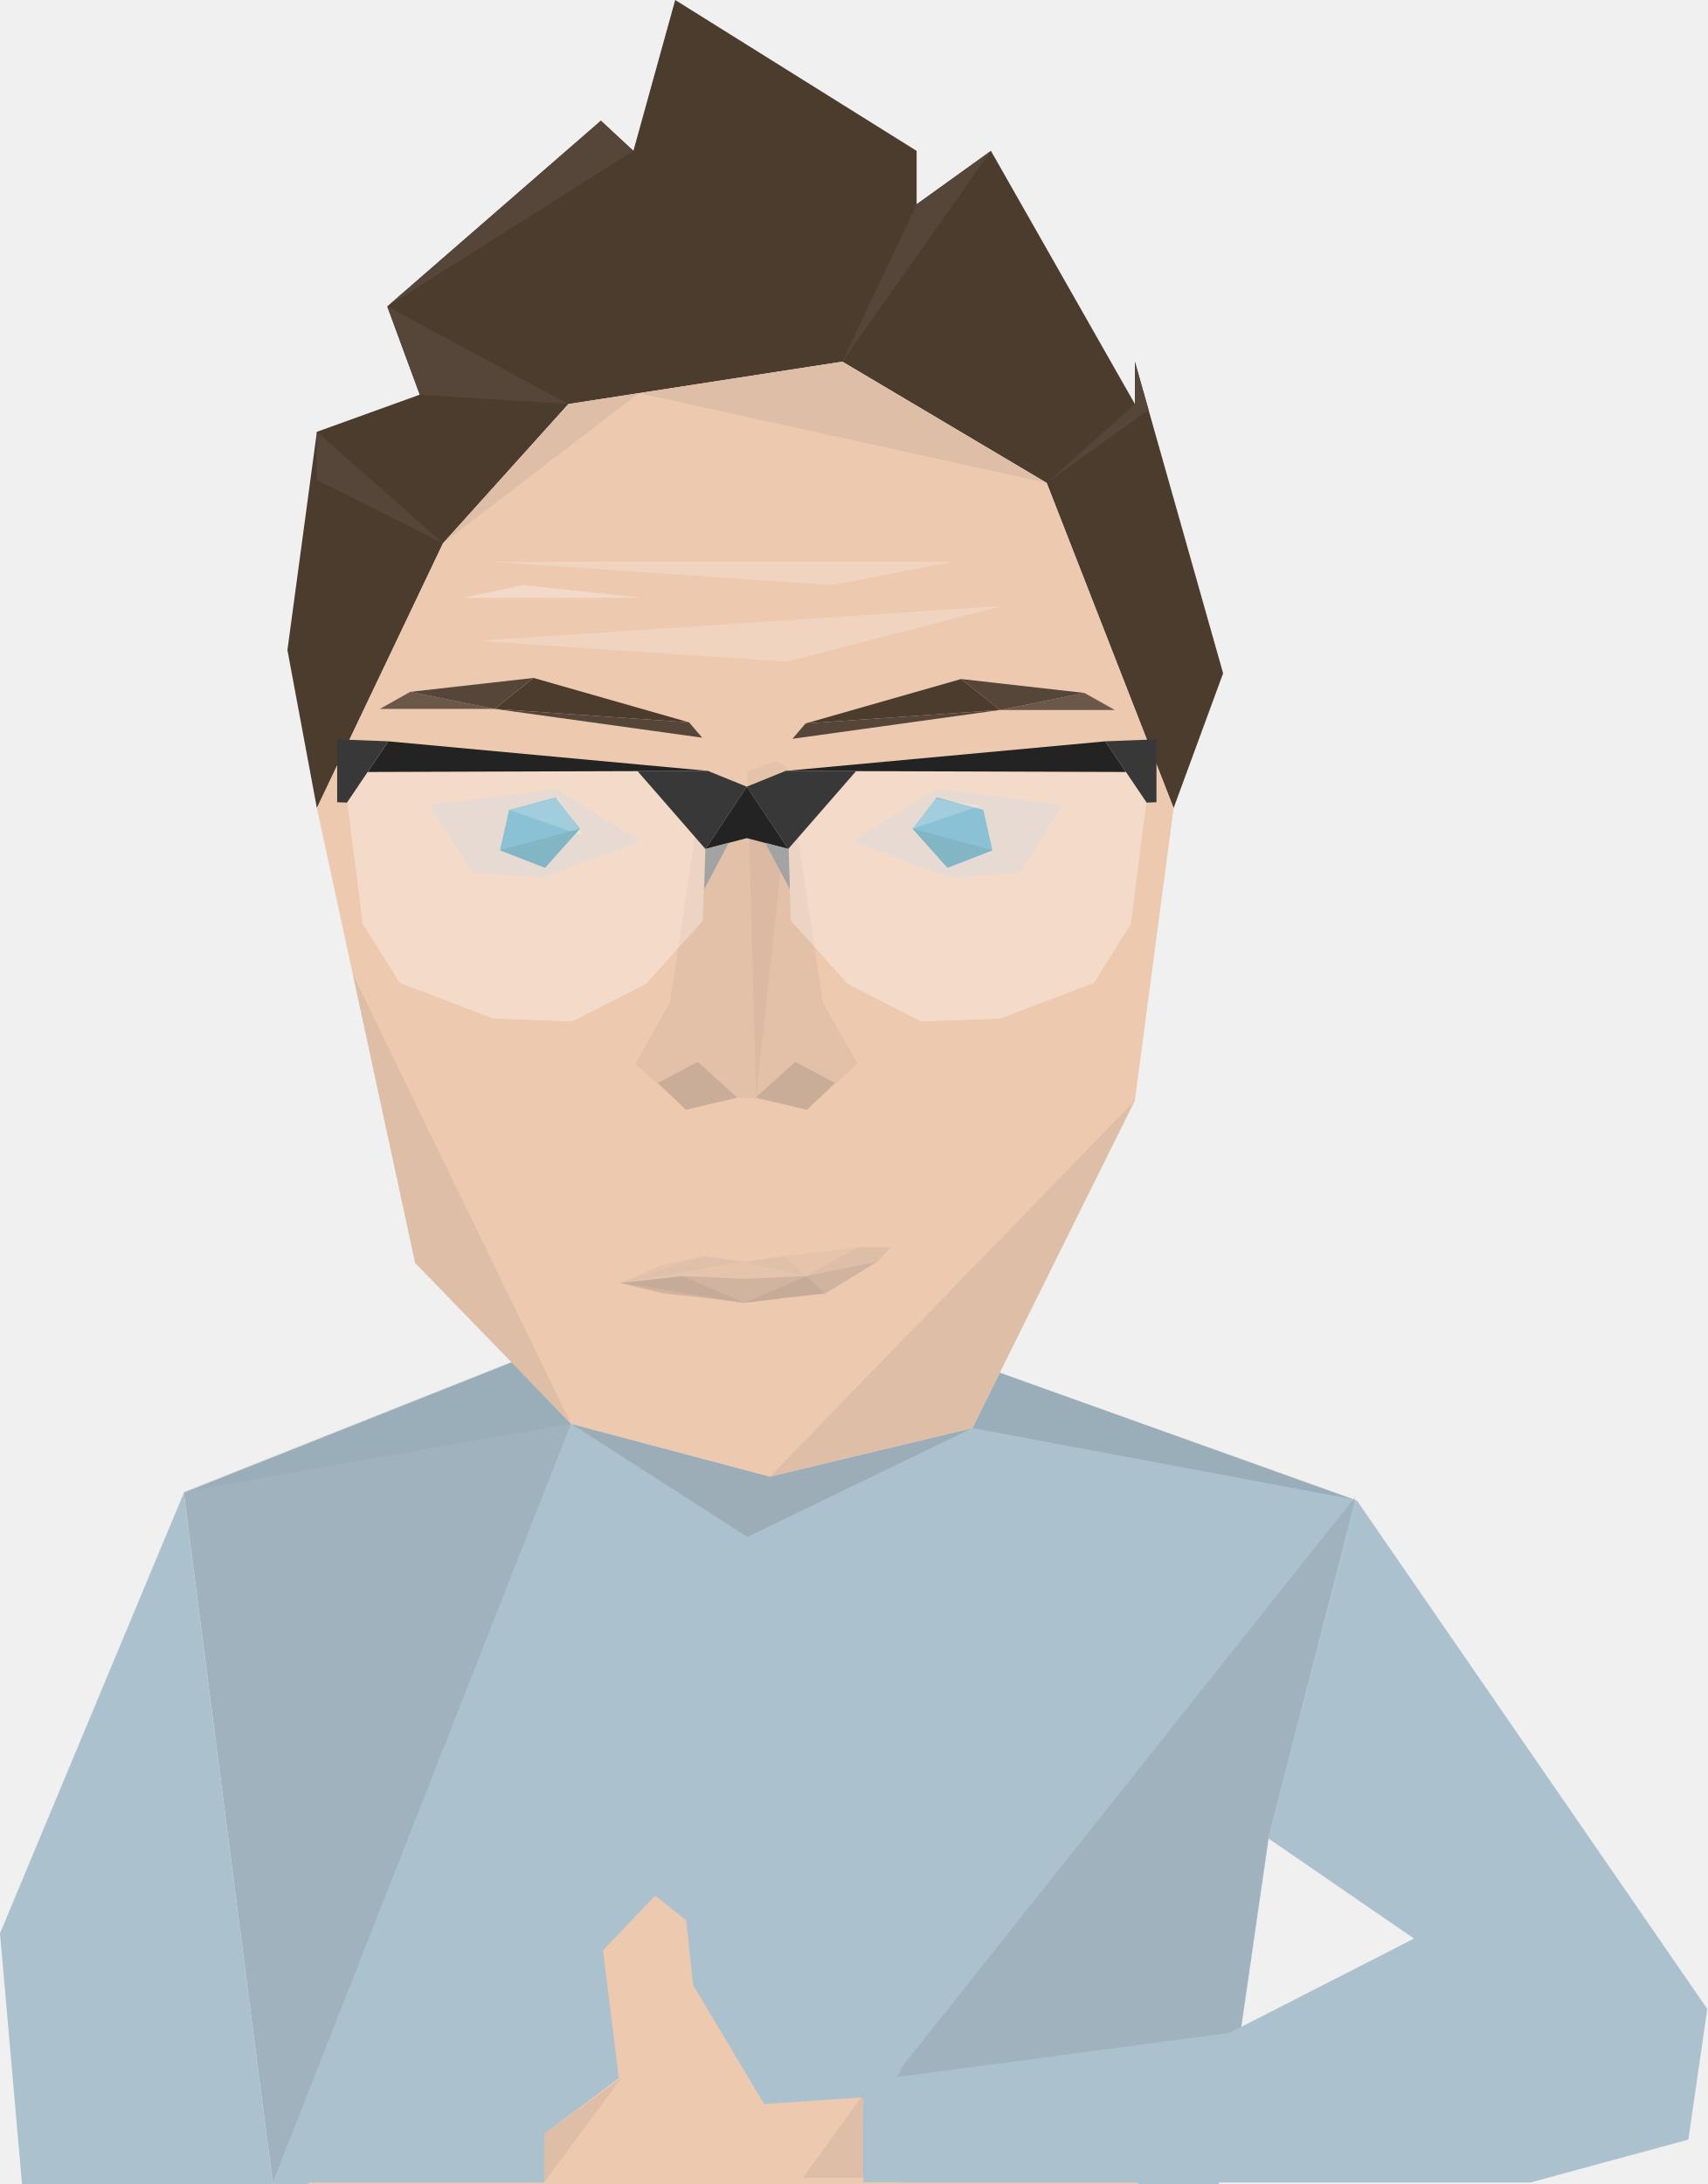
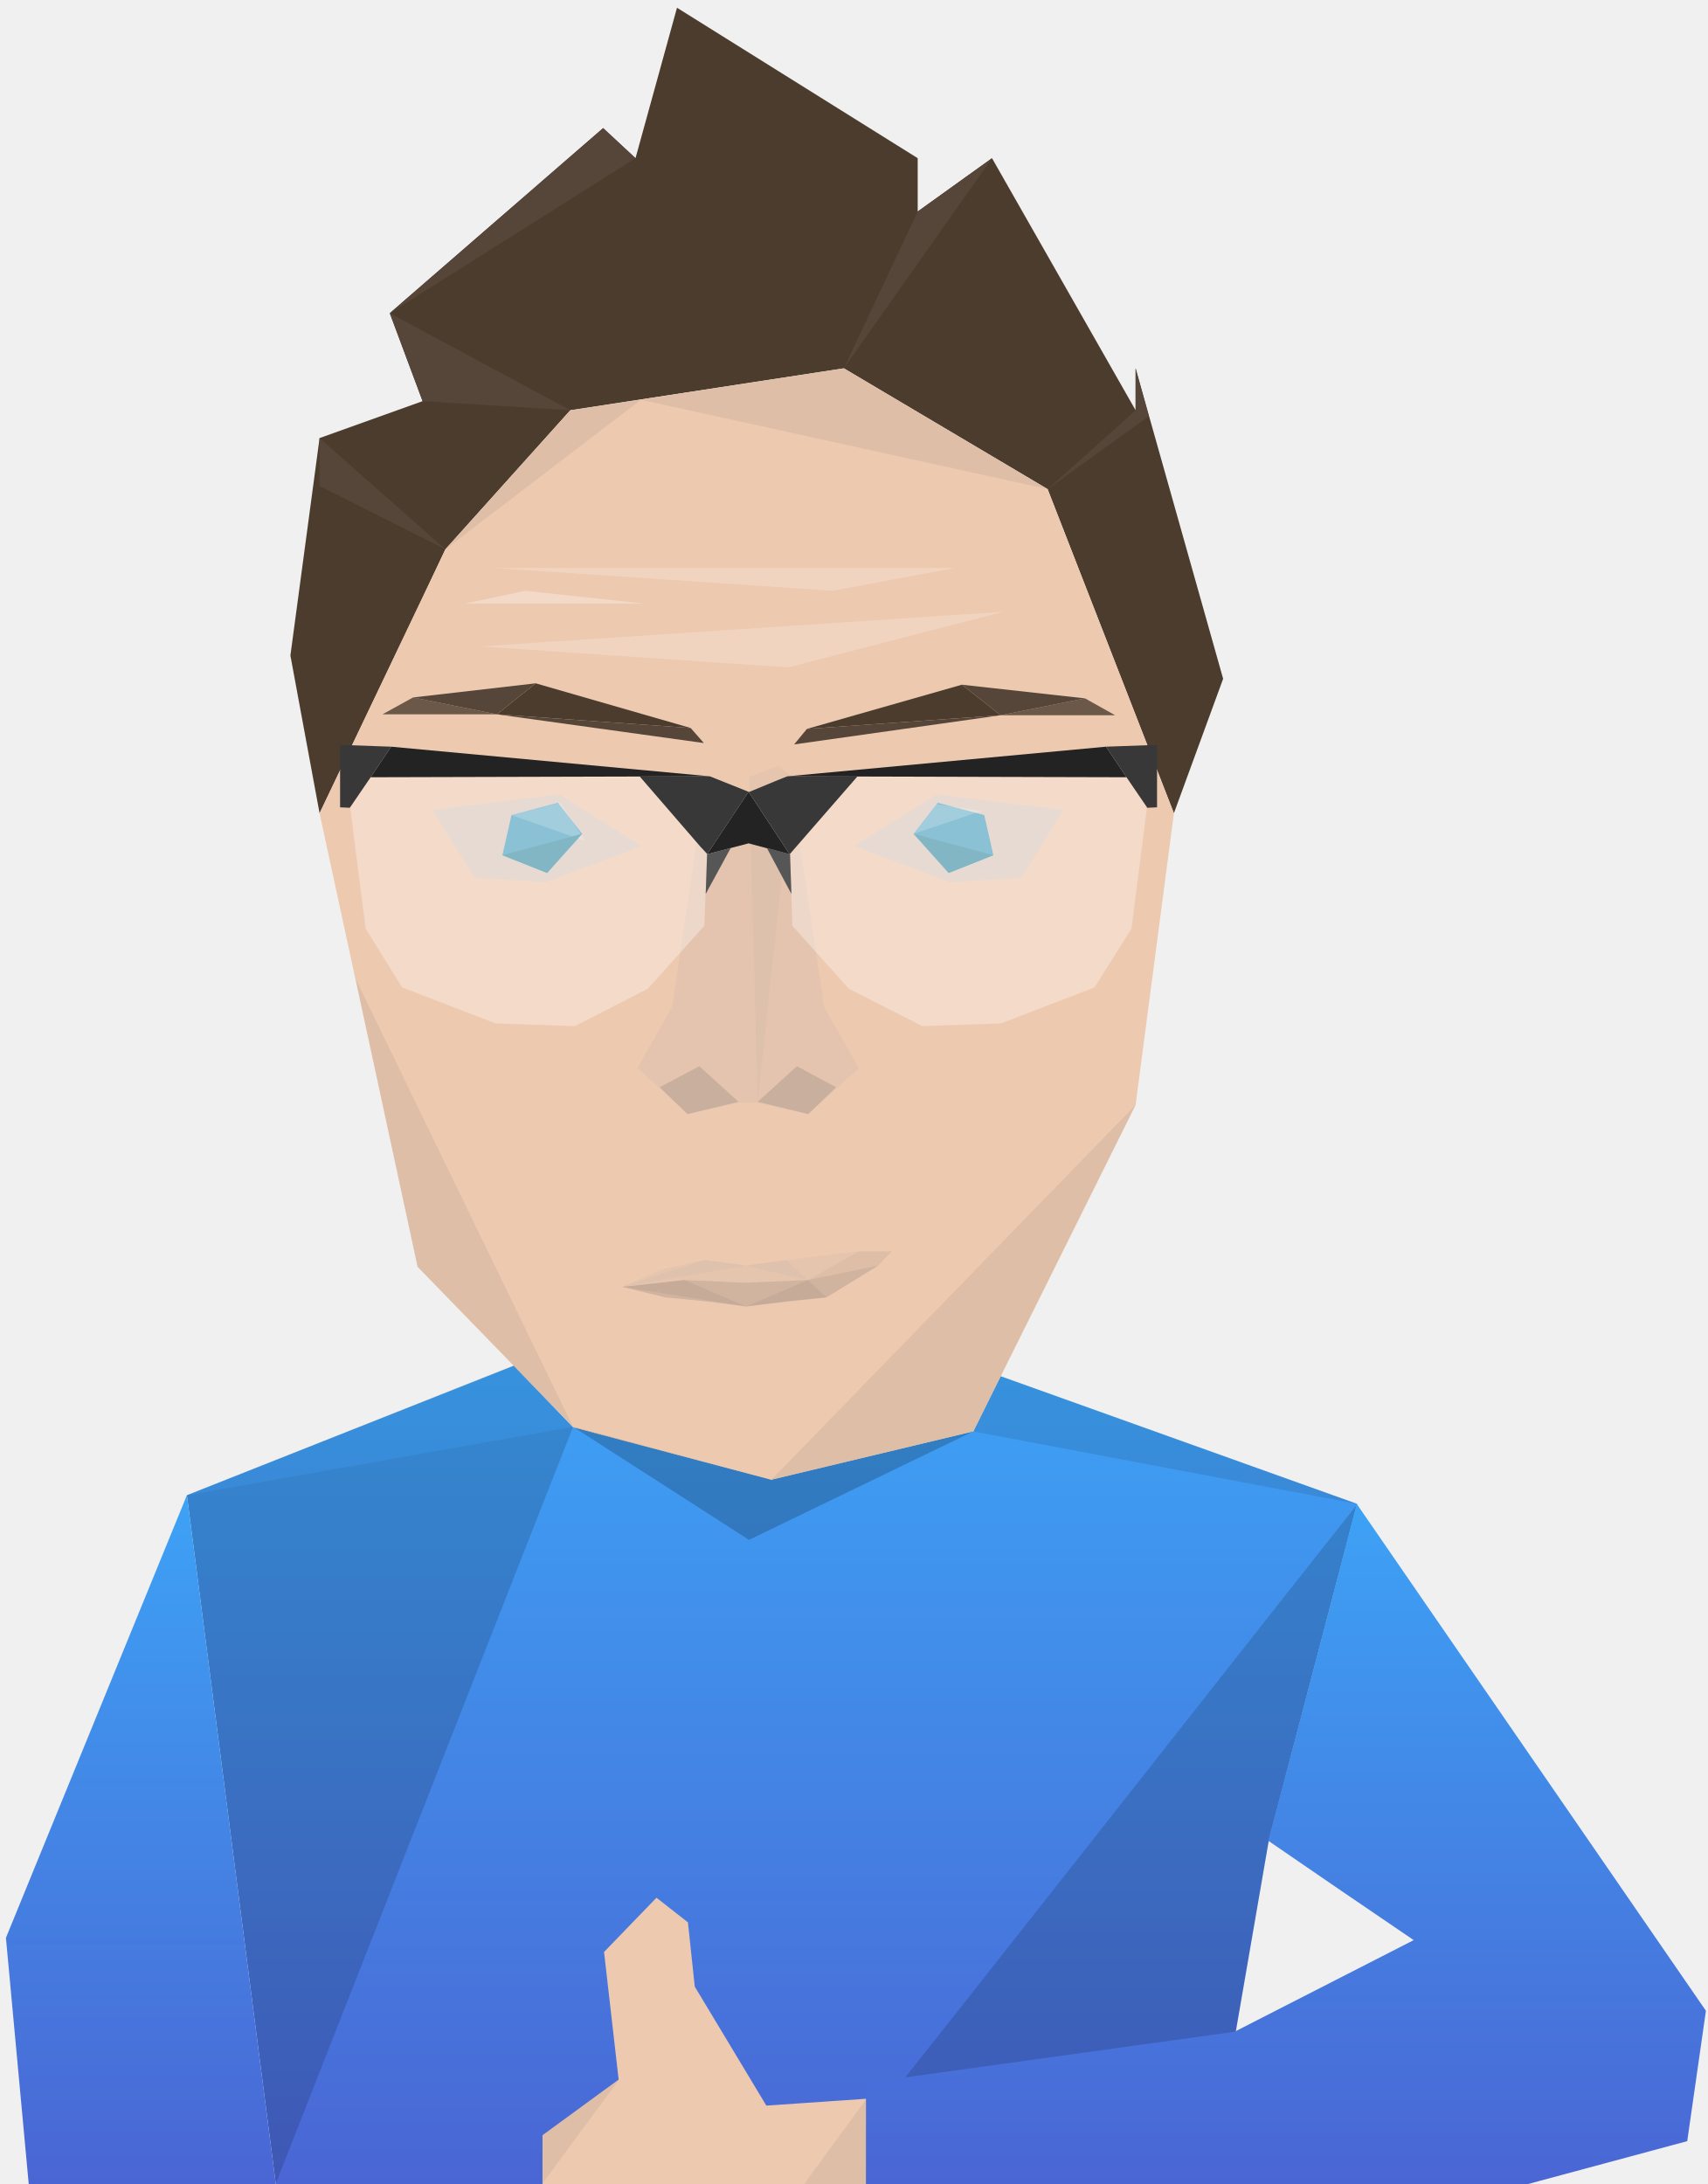
- <svg xmlns="http://www.w3.org/2000/svg" viewBox="0 0 374.51 479.11">
-   <defs>
-     <style>.cls-1{isolation:isolate;}.cls-2{fill:#abc1ce;}.cls-3{fill:none;}.cls-4{fill:#d6d6d6;}.cls-11,.cls-19,.cls-5,.cls-9{fill:#5d5d5d;}.cls-5{opacity:0.15;}.cls-18,.cls-6{fill:#4c3c2e;}.cls-7{fill:#edc9b0;}.cls-12,.cls-20,.cls-26,.cls-8{fill:#a3a3a3;}.cls-8{opacity:0.12;}.cls-12,.cls-8{mix-blend-mode:multiply;}.cls-13,.cls-22,.cls-9{opacity:0.2;}.cls-10{fill:#564539;}.cls-11,.cls-12,.cls-20,.cls-21{opacity:0.1;}.cls-13,.cls-14,.cls-24{fill:#fff;}.cls-14{opacity:0.3;}.cls-15{fill:#c9c9c9;opacity:0.5;}.cls-16{fill:#52a4c1;}.cls-17{fill:#4894a8;}.cls-18,.cls-23{opacity:0.8;}.cls-19{opacity:0.05;}.cls-22{fill:#5e5e5e;}.cls-24{opacity:0.4;}.cls-25{fill:#232323;}.cls-27{fill:#383838;}</style>
-   </defs>
-   <g class="cls-1">
-     <g id="Layer_1" data-name="Layer 1">
-       <polygon class="cls-2" points="297.71 329.23 278.31 403.32 278.27 403.48 272.31 444.73 272.31 444.74 267.39 478.73 267.34 479.11 59.85 479.11 59.68 477.78 59.01 472.6 58.96 472.19 52.87 424.98 40.3 327.47 40.32 327.46 40.37 327.44 41.18 327.12 41.2 327.11 112.21 298.86 125.22 312.32 125.25 312.35 125.26 312.36 125.39 312.4 125.41 312.4 168.9 323.94 168.91 323.94 213.26 313.29 213.3 313.28 213.3 313.27 219.33 301.13 296.7 328.87 296.73 328.88 296.84 328.92 297.21 329.05 297.71 329.23" />
-       <line class="cls-3" x1="59.85" y1="478.73" x2="43.2" y2="349.69" />
-       <polygon class="cls-4" points="59.46 477.78 59.48 477.93 57.33 460.89 59.76 477.78 59.46 477.78" />
-       <polygon class="cls-5" points="297.43 328.18 278.25 402.87 272.22 444.49 272.21 444.63 270.06 458.74 267.34 476.78 179.61 476.78 188.84 465.81 189.15 465.77 197.53 454.5 197.55 453.78 197.57 453.78 297.43 328.18" />
-       <polygon class="cls-6" points="268.3 147.7 257.44 177.27 229.6 105.94 184.78 79.34 124.68 88.64 97.18 119.18 92.23 129.57 92.23 129.58 69.51 177.27 63.05 142.61 69.51 94.73 92.08 86.58 84.95 67.23 131.81 26.48 138.94 33.1 148.11 0 201.07 33.1 201.07 44.82 217.37 33.1 248.95 88.64 248.95 79.34 268.3 147.7" />
-       <polygon class="cls-7" points="257.44 177.27 248.95 241.41 213.3 313.27 168.9 323.92 125.26 312.32 125.25 312.31 91.06 277.06 69.51 177.27 97.18 119.18 124.68 88.64 184.78 79.34 229.6 105.94 257.44 177.27" />
-       <polygon class="cls-8" points="188.12 233.37 176.96 243.45 165.73 240.93 161.74 240.93 150.52 243.45 139.34 233.37 146.95 219.93 152.2 185.13 153.91 173.8 157.12 171.52 163.73 173.81 163.94 173.74 170.35 171.52 173.56 173.8 175.27 185.13 180.51 219.93 188.12 233.37" />
-       <polygon class="cls-9" points="144.33 237.57 153.04 232.94 161.67 240.76 150.45 243.45 144.33 237.57" />
-       <polygon class="cls-9" points="183.15 237.57 174.43 232.94 165.8 240.76 177.02 243.45 183.15 237.57" />
-       <polygon class="cls-10" points="138.94 33.1 84.95 67.23 131.81 26.48 138.94 33.1" />
-       <polygon class="cls-10" points="201.07 44.82 184.78 79.34 217.37 33.1 201.07 44.82" />
-       <polygon class="cls-10" points="84.95 67.23 124.68 88.64 92.08 86.58 84.95 67.23" />
-       <polygon class="cls-10" points="69.51 94.73 97.18 119.18 69.51 105.26 69.51 94.73" />
-       <polygon class="cls-10" points="248.95 88.64 229.6 105.94 251.94 89.91 248.95 79.34 248.95 88.64" />
-       <polygon class="cls-11" points="97.18 119.18 124.68 88.64 140.16 86.25 97.18 119.18" />
-       <polygon class="cls-11" points="140.16 86.25 229.6 105.94 184.78 79.34 140.16 86.25" />
-       <polygon class="cls-12" points="173.56 169.28 172.3 181.01 165.87 240.76 163.95 169.59 163.94 169.22 170.35 166.85 173.56 169.28" />
-       <polygon class="cls-13" points="104.82 140.57 219.92 132.93 172.56 145.15 104.82 140.57" />
-       <polygon class="cls-13" points="107.87 123.25 182.31 128.34 209.18 123.25 107.87 123.25" />
-       <polygon class="cls-14" points="101.51 131.15 114.75 128.34 140.81 131.15 101.51 131.15" />
-       <polygon class="cls-11" points="77.36 213.65 125.25 312.31 91.06 277.06 77.36 213.65" />
-       <polygon class="cls-11" points="248.95 241.41 168.9 323.92 213.3 313.27 248.95 241.41" />
-       <polygon class="cls-15" points="122.15 173.14 94.3 176.53 103.6 191.42 119.22 192.45 122.15 173.14" />
-       <polygon class="cls-15" points="122.15 173.14 140.31 184.51 119.22 192.45 122.15 173.14" />
-       <polygon class="cls-16" points="127.2 181.8 119.54 190.36 109.68 186.52 111.67 177.67 121.88 174.92 127.2 181.8" />
-       <polygon class="cls-13" points="111.67 177.67 127.94 183.35 122.38 174.92 111.67 177.67" />
-       <polygon class="cls-17" points="127.2 181.8 109.68 186.52 119.54 190.36 127.2 181.8" />
-       <polygon class="cls-15" points="205.23 173.14 233.09 176.53 223.78 191.42 208.16 192.45 205.23 173.14" />
-       <polygon class="cls-15" points="205.23 173.14 187.07 184.51 208.16 192.45 205.23 173.14" />
-       <polygon class="cls-16" points="200.19 181.8 207.84 190.36 217.7 186.52 215.71 177.67 205.5 174.92 200.19 181.8" />
-       <polygon class="cls-13" points="215.06 176.76 200.19 181.8 205.27 175.29 215.06 176.76" />
-       <polygon class="cls-17" points="200.19 181.8 217.7 186.52 207.84 190.36 200.19 181.8" />
-       <polygon class="cls-6" points="151.16 158.47 117.04 148.72 108.52 155.51 151.16 158.47" />
-       <polygon class="cls-10" points="117.04 148.72 90 151.77 108.52 155.51 117.04 148.72" />
-       <polygon class="cls-18" points="90 151.77 83.34 155.51 108.52 155.51 90 151.77" />
-       <polygon class="cls-10" points="151.16 158.47 108.52 155.51 154.03 161.83 151.16 158.47" />
-       <polygon class="cls-6" points="176.71 158.71 210.83 148.96 219.35 155.75 176.71 158.71" />
-       <polygon class="cls-10" points="210.83 148.96 237.87 152.01 219.35 155.75 210.83 148.96" />
-       <polygon class="cls-18" points="237.87 152.01 244.53 155.75 219.35 155.75 237.87 152.01" />
-       <polygon class="cls-10" points="176.71 158.71 219.35 155.75 173.84 162.07 176.71 158.71" />
-       <polygon class="cls-19" points="188.1 273.62 176.87 279.94 176.83 279.91 176.78 279.94 163.18 280.53 163.18 276.78 172.14 275.53 188.1 273.62" />
-       <polygon class="cls-19" points="135.98 281.46 145.25 277.44 154.21 275.53 163.18 276.78 163.18 280.53 149.58 279.94 135.98 281.46" />
-       <polygon class="cls-20" points="163.18 276.83 176.78 279.94 172.14 275.53 163.18 276.83" />
-       <polygon class="cls-20" points="163.18 276.78 135.98 281.46 154.21 275.53 163.18 276.78" />
-       <polygon class="cls-9" points="181.01 283.76 171.87 284.72 163.31 285.82 163.23 285.82 154.67 284.72 145.52 283.76 136.07 281.46 149.67 279.94 163.27 280.53 176.87 279.94 181.01 283.76" />
-       <polygon class="cls-11" points="163.31 285.82 176.87 279.94 181.01 283.76 163.31 285.82" />
-       <polygon class="cls-11" points="163.31 285.82 149.67 279.94 136.07 281.46 163.31 285.82" />
-       <polygon class="cls-9" points="181.01 283.76 192.44 276.78 176.87 279.94 181.01 283.76" />
-       <polygon class="cls-11" points="188.1 273.61 195.38 273.61 192.44 276.78 176.87 279.94 188.1 273.61" />
-       <polygon class="cls-21" points="219.32 301.13 213.3 313.27 297.43 329.01 219.32 301.13" />
-       <polygon class="cls-22" points="213.3 313.27 163.94 337.16 168.9 323.92 213.3 313.27" />
-       <polygon class="cls-22" points="163.94 337.16 125.25 312.31 168.9 323.92 163.94 337.16" />
-       <polygon class="cls-7" points="197.96 479.11 119.39 479.11 119.39 468.11 135.75 455.88 132.27 427.83 143.72 415.86 150.52 421.27 152.03 435.45 167.63 461.57 188.9 460.13 189.39 460.1 189.39 477.78 197.8 477.78 197.92 478.73 197.92 478.78 197.96 479.11" />
-       <polygon class="cls-11" points="189.39 477.78 176.09 477.78 189.6 459.15 189.39 477.78" />
-       <polygon class="cls-2" points="374.51 440.71 370.35 469.37 335.71 478.78 189.39 478.78 189.39 456.63 269.72 445.95 310.18 425.27 278.21 403.29 297.68 329.22 374.51 440.71" />
-       <polygon class="cls-4" points="57.33 461.13 54.43 440.81 54.79 441.09 57.33 461.13" />
-       <polygon class="cls-4" points="43.2 349.69 40.3 327.27 40.36 327.44 43.2 349.69" />
-       <polygon class="cls-2" points="59.85 479.11 4.83 479.11 0 424.12 40.3 327.56 59.85 479.11" />
-       <g class="cls-23">
-         <polygon class="cls-24" points="251.47 175.98 248.06 202.69 239.99 215.61 219.41 223.45 202.05 224.07 185.96 215.85 173.48 201.99 172.94 186.19 187.79 169.16 187.79 169.16 187.79 169.16 246.98 169.33 251.47 175.98" />
-         <polygon class="cls-24" points="154.7 186.19 154.16 201.99 141.68 215.85 125.58 224.07 108.23 223.45 87.65 215.61 79.58 202.69 76.17 175.98 80.66 169.33 80.67 169.33 139.85 169.16 139.85 169.16 154.7 186.19" />
+ <svg xmlns="http://www.w3.org/2000/svg" version="1.1" id="Layer_1" x="0px" y="0px" viewBox="0 0 374.5 479.1" style="enable-background:new 0 0 374.5 479.1;" xml:space="preserve">
+   <style type="text/css">
+ 	.st0{fill:url(#SVGID_1_);}
+ 	.st1{fill:#D6D6D6;}
+ 	.st2{fill:#4C3C2E;}
+ 	.st3{fill:#EDC9B0;}
+ 	.st4{opacity:0.12;fill:#A3A3A3;}
+ 	.st5{opacity:0.2;fill:#5D5D5D;}
+ 	.st6{fill:#564539;}
+ 	.st7{opacity:0.1;fill:#5D5D5D;}
+ 	.st8{opacity:0.1;fill:#A3A3A3;}
+ 	.st9{opacity:0.2;fill:#FFFFFF;}
+ 	.st10{opacity:0.3;fill:#FFFFFF;}
+ 	.st11{opacity:0.5;fill:#C9C9C9;}
+ 	.st12{fill:#52A4C1;}
+ 	.st13{fill:#4894A8;}
+ 	.st14{opacity:0.8;fill:#4C3C2E;}
+ 	.st15{fill:#E5C5AE;}
+ 	.st16{opacity:0.2;}
+ 	.st17{opacity:0.15;}
+ 	.st18{opacity:0.8;}
+ 	.st19{opacity:0.4;fill:#FFFFFF;}
+ 	.st20{fill:#232323;}
+ 	.st21{fill:#565656;}
+ 	.st22{fill:#383838;}
+ 	.st23{fill:url(#SVGID_2_);}
+ 	.st24{fill:#5D5D5D;}
+ 	.st25{opacity:0.1;}
+ 	.st26{fill:url(#SVGID_3_);}
+ </style>
+   <linearGradient id="SVGID_1_" gradientUnits="userSpaceOnUse" x1="169.341" y1="479.11" x2="169.341" y2="299.568">
+     <stop offset="0" style="stop-color:#4A66D4" />
+     <stop offset="1" style="stop-color:#3DA2F5" />
+   </linearGradient>
+   <polygon class="st0" points="297.7,329.9 278.3,403.8 265.3,479.1 60.5,479.1 41,328 112.7,299.6 125.7,313.1 169.2,324.6   213.5,314 219.5,301.9 " />
+   <line class="st1" x1="60.5" y1="479" x2="43.9" y2="350.3" />
+   <polygon class="st2" points="268.3,148.9 257.5,178.4 229.8,107.3 185.1,80.8 125.1,90 97.7,120.5 92.8,130.9 92.8,130.9   70.1,178.4 63.7,143.8 70.1,96.1 92.7,88 85.5,68.7 132.3,28.1 139.4,34.7 148.5,1.7 201.3,34.7 201.3,46.4 217.6,34.7 249.1,90   249.1,80.8 " />
+   <polygon class="st3" points="257.5,178.4 249.1,242.4 213.5,314 169.2,324.6 125.7,313.1 125.7,313 91.6,277.9 70.1,178.4   97.7,120.5 125.1,90 185.1,80.8 229.8,107.3 " />
+   <polygon class="st4" points="188.4,234.3 177.3,244.4 166.1,241.9 162.1,241.9 150.9,244.4 139.8,234.3 147.4,220.9 152.6,186.2   154.3,175 157.5,172.7 164.1,175 164.3,174.9 170.7,172.7 173.9,175 175.6,186.2 180.8,220.9 " />
+   <polygon class="st5" points="144.7,238.5 153.4,233.9 162,241.7 150.8,244.4 " />
+   <polygon class="st5" points="183.4,238.5 174.8,233.9 166.2,241.7 177.3,244.4 " />
+   <polygon class="st6" points="139.4,34.7 85.5,68.7 132.3,28.1 " />
+   <polygon class="st6" points="201.3,46.4 185.1,80.8 217.6,34.7 " />
+   <polygon class="st6" points="85.5,68.7 125.1,90 92.7,88 " />
+   <polygon class="st6" points="70.1,96.1 97.7,120.5 70.1,106.6 " />
+   <polygon class="st6" points="249.1,90 229.8,107.3 252,91.3 249.1,80.8 " />
+   <polygon class="st7" points="97.7,120.5 125.1,90 140.6,87.7 " />
+   <polygon class="st7" points="140.6,87.7 229.8,107.3 185.1,80.8 " />
+   <polygon class="st8" points="173.9,170.4 172.6,182.1 166.2,241.7 164.3,170.8 164.3,170.4 170.7,168 " />
+   <polygon class="st9" points="105.3,141.8 220.1,134.2 172.9,146.4 " />
+   <polygon class="st9" points="108.4,124.6 182.6,129.6 209.4,124.6 " />
+   <polygon class="st10" points="102,132.4 115.2,129.6 141.2,132.4 " />
+   <polygon class="st7" points="78,214.7 125.7,313 91.6,277.9 " />
+   <polygon class="st7" points="249.1,242.4 169.2,324.6 213.5,314 " />
+   <g>
+     <g>
+       <polygon class="st11" points="122.6,174.3 94.9,177.7 104.1,192.5 119.7,193.5   " />
+       <polygon class="st11" points="122.6,174.3 140.7,185.6 119.7,193.5   " />
+       <g>
+         <polygon class="st12" points="127.7,182.9 120,191.5 110.2,187.6 112.2,178.8 122.4,176.1    " />
+         <polygon class="st9" points="112.2,178.8 128.4,184.5 122.9,176.1    " />
+         <polygon class="st13" points="127.7,182.9 110.2,187.6 120,191.5    " />
      </g>
-       <polygon class="cls-25" points="85.19 162.63 155.28 169.11 80.65 169.35 85.19 162.63" />
-       <polygon class="cls-25" points="242.46 162.63 172.36 169.11 246.99 169.35 242.46 162.63" />
-       <polygon class="cls-25" points="154.75 186.24 163.82 183.86 172.9 186.24 163.82 172.58 154.75 186.24" />
-       <polygon class="cls-26" points="159.88 184.89 154.47 195.05 154.75 186.24 159.88 184.89" />
-       <polygon class="cls-26" points="167.85 184.89 173.27 195.05 172.99 186.24 167.85 184.89" />
-       <polygon class="cls-27" points="253.68 162.19 253.68 175.99 251.53 176.07 251.47 175.98 246.98 169.33 242.46 162.62 253.68 162.19" />
-       <polygon class="cls-27" points="85.18 162.62 80.66 169.33 76.17 175.98 76.11 176.07 73.96 175.99 73.96 162.19 85.18 162.62" />
-       <polygon class="cls-27" points="187.79 169.16 174.3 184.63 172.94 186.19 172.9 186.25 171.6 184.29 164.01 172.88 163.82 172.58 164 172.5 169.83 170.13 172.35 169.11 187.79 169.16 187.79 169.16" />
-       <polygon class="cls-27" points="163.82 172.58 154.75 186.25 154.7 186.19 153.34 184.63 139.85 169.16 139.85 169.16 155.28 169.11 157.81 170.14 163.82 172.58" />
-       <polygon class="cls-21" points="40.3 327.27 112.2 298.76 125.25 312.31 40.3 327.27" />
-       <polygon class="cls-5" points="125.25 312.31 59.85 478.73 40.3 327.27 125.25 312.31" />
-       <polygon class="cls-11" points="119.39 468.11 136.28 455.88 119.39 478.73 119.39 468.11" />
-       <rect class="cls-7" x="67.64" y="478.78" width="182" height="0.33" />
    </g>
  </g>
+   <g>
+     <g>
+       <polygon class="st11" points="205.5,174.3 233.2,177.7 224,192.5 208.4,193.5   " />
+       <polygon class="st11" points="205.5,174.3 187.4,185.6 208.4,193.5   " />
+       <g>
+         <polygon class="st12" points="200.4,182.9 208.1,191.5 217.9,187.6 215.9,178.8 205.7,176.1    " />
+         <polygon class="st9" points="215.3,177.9 200.4,182.9 205.5,176.4    " />
+         <polygon class="st13" points="200.4,182.9 217.9,187.6 208.1,191.5    " />
+       </g>
+     </g>
+   </g>
+   <g>
+     <polygon class="st2" points="151.5,159.7 117.5,149.9 109,156.7  " />
+     <polygon class="st6" points="117.5,149.9 90.6,153 109,156.7  " />
+     <polygon class="st14" points="90.6,153 83.9,156.7 109,156.7  " />
+     <polygon class="st6" points="151.5,159.7 109,156.7 154.4,163  " />
+   </g>
+   <g>
+     <polygon class="st2" points="177,159.9 211,150.2 219.5,156.9  " />
+     <polygon class="st6" points="211,150.2 238,153.2 219.5,156.9  " />
+     <polygon class="st14" points="238,153.2 244.6,156.9 219.5,156.9  " />
+     <polygon class="st6" points="177,159.9 219.5,156.9 174.2,163.3  " />
+   </g>
+   <g>
+     <polygon class="st15" points="188.4,274.5 177.2,280.8 177.1,280.7 177.1,280.8 163.5,281.4 163.5,277.6 172.5,276.4  " />
+     <polygon class="st15" points="136.4,282.3 145.7,278.3 154.6,276.4 163.5,277.6 163.5,281.4 150,280.8  " />
+     <polygon class="st8" points="163.5,277.7 177.1,280.8 172.5,276.4  " />
+     <polygon class="st8" points="163.5,277.6 136.4,282.3 154.6,276.4  " />
+     <polygon class="st5" points="181.3,284.6 172.2,285.5 163.7,286.6 163.6,286.6 155.1,285.5 145.9,284.6 136.5,282.3 150.1,280.8    163.6,281.4 177.2,280.8  " />
+     <polygon class="st7" points="163.7,286.6 177.2,280.8 181.3,284.6  " />
+     <polygon class="st7" points="163.7,286.6 150.1,280.8 136.5,282.3  " />
+     <polygon class="st5" points="181.3,284.6 192.7,277.6 177.2,280.8  " />
+     <polygon class="st7" points="188.4,274.5 195.6,274.5 192.7,277.6 177.2,280.8  " />
+   </g>
+   <polygon class="st16" points="213.5,314 164.3,337.8 169.2,324.6 " />
+   <path class="st17" d="M297.7,330c-6.5,24.6-12.9,49.3-19.4,73.9l-13,75.2h-85.3C219.2,429.9,258.4,379.7,297.7,330z" />
+   <polygon class="st16" points="164.3,337.8 125.7,313 169.2,324.6 " />
+   <g>
+     <g>
+       <polygon class="st3" points="190,460.4 190,479.1 119,479.1 119,468.4 135.7,456.2 132.5,428.2 144,416.3 150.9,421.7     152.4,435.8 168.1,461.9   " />
+     </g>
+   </g>
+   <polyline class="st7" points="190,479.1 176.4,479.1 190,460.5 " />
+   <g>
+     <g class="st18">
+       <polygon class="st19" points="251.6,177.1 248.2,203.7 240.1,216.6 219.6,224.5 202.3,225.1 186.2,216.9 173.8,203.1 173.3,187.3     188.1,170.3 188.1,170.3 188.1,170.3 247.1,170.5   " />
+       <polygon class="st19" points="155.1,187.3 154.5,203.1 142.1,216.9 126.1,225.1 108.7,224.5 88.2,216.6 80.2,203.7 76.8,177.1     81.3,170.5 81.3,170.5 140.3,170.3 140.3,170.3   " />
+     </g>
+     <g>
+       <g>
+         <polygon class="st20" points="85.8,163.8 155.7,170.3 81.3,170.5    " />
+         <polygon class="st20" points="242.6,163.8 172.7,170.3 247.1,170.5    " />
+         <polygon class="st20" points="155.1,187.4 164.2,185 173.2,187.4 164.2,173.7    " />
+         <polygon class="st21" points="160.3,186 154.8,196.1 155.1,187.4    " />
+         <polygon class="st21" points="168.2,186 173.6,196.1 173.3,187.4    " />
+         <polygon class="st22" points="253.8,163.4 253.8,177.1 251.6,177.2 251.6,177.1 247.1,170.5 242.6,163.8    " />
+         <polygon class="st22" points="85.8,163.8 81.3,170.5 76.8,177.1 76.7,177.2 74.6,177.1 74.6,163.4    " />
+       </g>
+       <polygon class="st22" points="188.1,170.3 174.6,185.8 173.3,187.3 173.2,187.4 171.9,185.4 164.4,174 164.2,173.7 164.4,173.7     170.2,171.3 172.7,170.3 188.1,170.3   " />
+       <polygon class="st22" points="164.2,173.7 155.1,187.4 155.1,187.3 153.7,185.8 140.3,170.3 140.3,170.3 155.7,170.3 158.2,171.3       " />
+     </g>
+   </g>
+   <polygon class="st7" points="119,468.4 135.8,456.2 119,479 " />
+   <linearGradient id="SVGID_2_" gradientUnits="userSpaceOnUse" x1="282.116" y1="479.11" x2="282.116" y2="329.925">
+     <stop offset="0" style="stop-color:#4A66D4" />
+     <stop offset="1" style="stop-color:#3DA2F5" />
+   </linearGradient>
+   <path class="st23" d="M278.2,403.8c10.6,7.3,21.3,14.6,31.9,21.8l-39.3,20.1L190,456.9v22.2h145.2l34.9-9.4l4.1-28.6l-76.6-111.2  C291.2,354.6,284.7,379.2,278.2,403.8z" />
+   <path class="st24" d="M278.1,403.8" />
+   <polygon class="st25" points="297.7,329.9 213.5,314 219.5,301.9 " />
+   <polygon class="st17" points="125.7,313 60.5,479 41,328 " />
+   <linearGradient id="SVGID_3_" gradientUnits="userSpaceOnUse" x1="30.922" y1="479.11" x2="30.922" y2="328.034">
+     <stop offset="0" style="stop-color:#4A66D4" />
+     <stop offset="1" style="stop-color:#3DA2F5" />
+   </linearGradient>
+   <polygon class="st26" points="41,328 1.3,425.1 6.3,479.1 60.5,479.1 " />
+   <polygon class="st25" points="112.7,299.5 41,328 125.7,313 " />
</svg>
